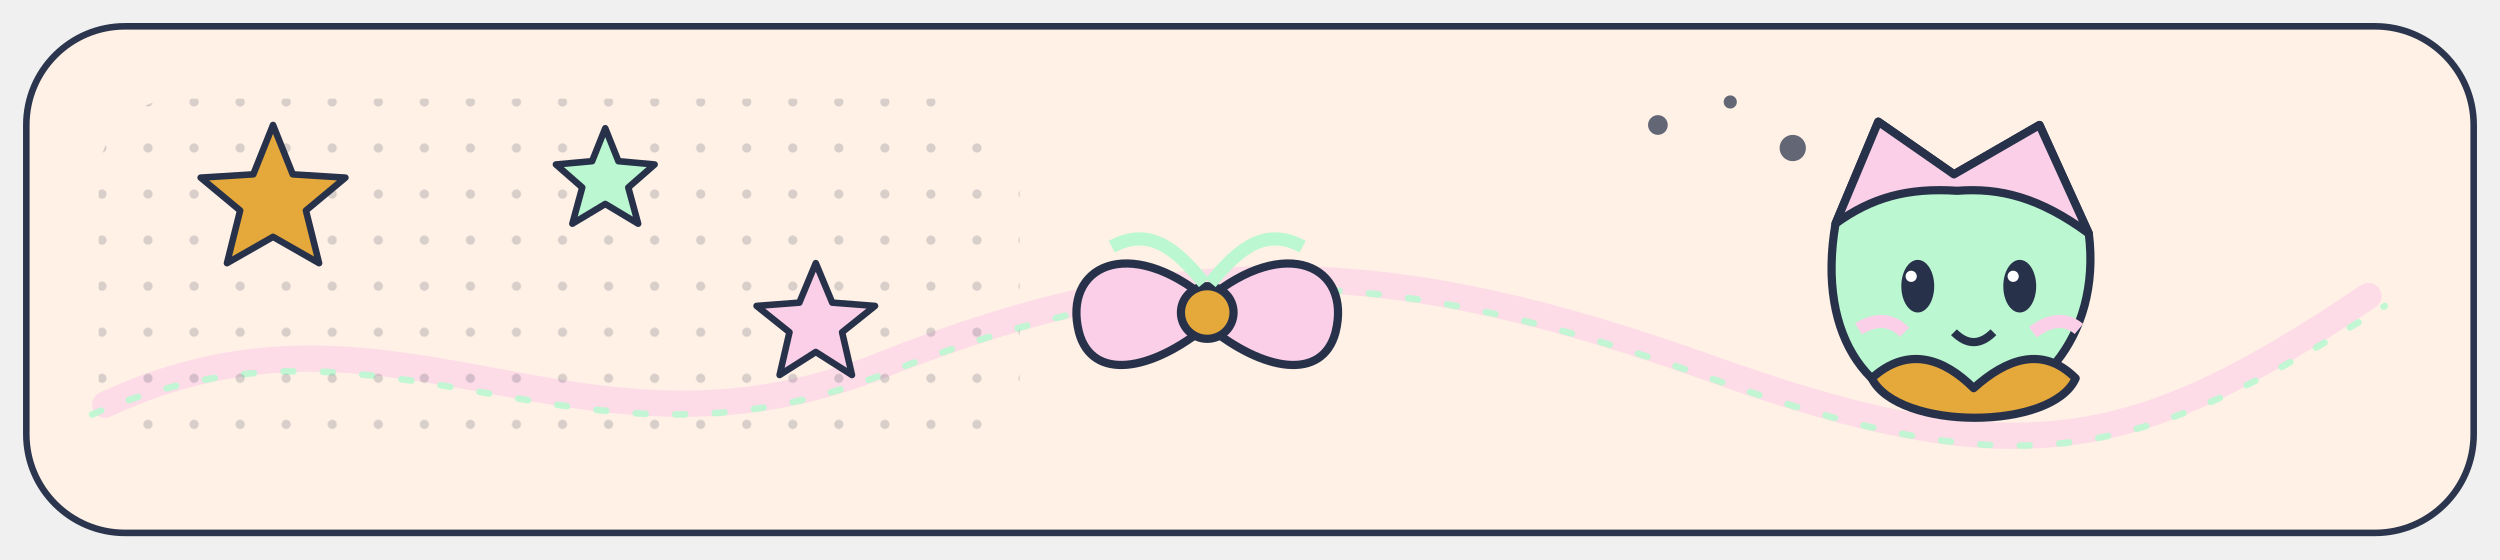
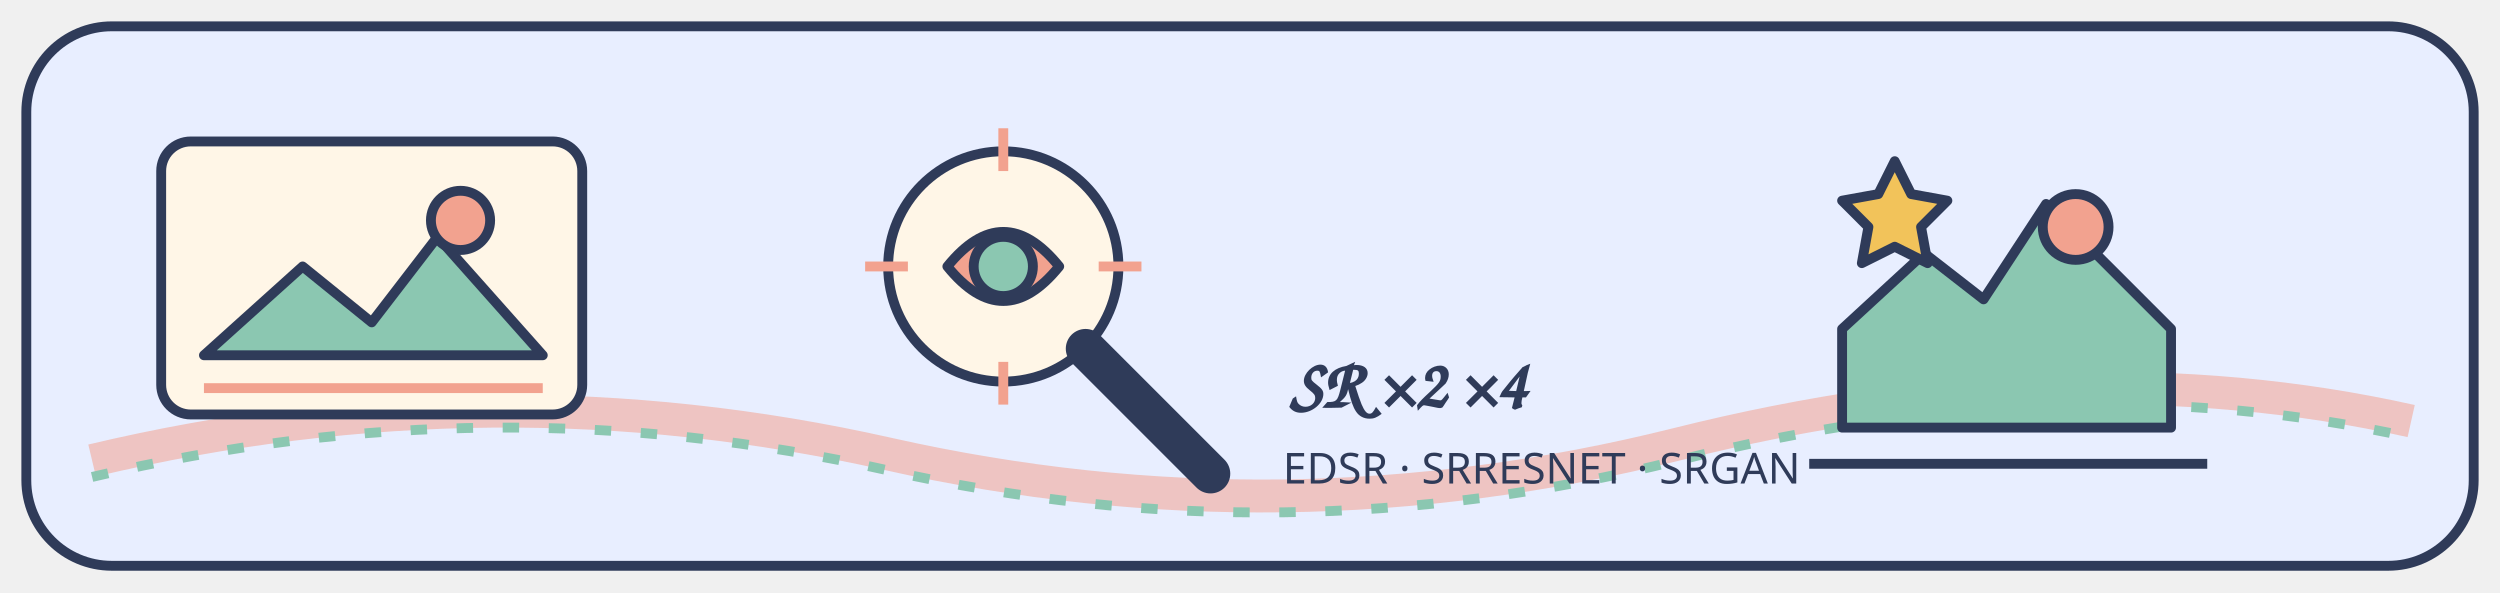
- <svg xmlns="http://www.w3.org/2000/svg" width="760" height="170" viewBox="0 0 760 170" role="img" aria-labelledby="title desc">
-   <defs>
-     <pattern id="dots" width="14" height="14" patternUnits="userSpaceOnUse">
-       <circle cx="3" cy="3" r="1.4" fill="#27324A" opacity=".18" />
-     </pattern>
-   </defs>
-   <rect x="8" y="8" width="744" height="154" rx="30" fill="#FFF1E6" stroke="#27324A" stroke-width="2" opacity=".98" />
-   <path d="M32 123 C120 82 175 148 268 111 S425 78 520 112 S650 137 720 90" fill="none" stroke="#FBCFE8" stroke-width="8" stroke-linecap="round" opacity=".62" />
-   <path d="M28 126 C118 87 174 151 268 114 S425 81 520 115 S650 140 725 93" fill="none" stroke="#BBF7D0" stroke-width="2" stroke-linecap="round" stroke-dasharray="3 9" opacity=".9" />
-   <rect x="30" y="30" width="280" height="110" rx="24" fill="url(#dots)" />
-   <g stroke="#27324A" stroke-linejoin="round">
-     <path d="M83 38 l6 15 16 1-12 10 4 16-14-8-14 8 4-16-12-10 16-1z" fill="#E5A83B" stroke-width="2" />
-     <path d="M184 39 l4 10 11 1-8 7 3 11-10-6-10 6 3-11-8-7 11-1z" fill="#BBF7D0" stroke-width="2" />
-     <path d="M248 80 l5 12 13 1-10 8 3 13-11-7-11 7 3-13-10-8 13-1z" fill="#FBCFE8" stroke-width="2" />
+ <svg xmlns="http://www.w3.org/2000/svg" width="760" height="180" viewBox="0 0 760 180" role="img" aria-labelledby="title desc">
+   <rect x="8" y="8" width="744" height="164" rx="26" fill="#E8EEFF" stroke="#2F3B59" stroke-width="3" />
+   <path d="M28 140 Q150 111 270 138 T510 135 T733 128" fill="none" stroke="#F2A28F" stroke-width="10" opacity=".55" />
+   <path d="M28 145 Q150 116 270 143 T510 140 T733 133" fill="none" stroke="#8BC7B1" stroke-width="3" stroke-dasharray="5 9" />
+   <g transform="translate(49 43)" stroke="#2F3B59" stroke-width="3" stroke-linejoin="round">
+     <rect x="0" y="0" width="128" height="83" rx="9" fill="#FFF6E7" />
+     <path d="M13 65 L43 38 L64 55 L84 29 L116 65z" fill="#8BC7B1" />
+     <circle cx="91" cy="24" r="9" fill="#F2A28F" />
+     <path d="M13 75 H116" stroke="#F2A28F" />
  </g>
-   <g transform="translate(367 68)" stroke="#27324A" stroke-width="2.5" stroke-linejoin="round">
-     <path d="M0 23 C-24 3-44 13-39 33 C-35 48-17 45 0 31 C17 45 35 48 39 33 C44 13 24 3 0 23z" fill="#FBCFE8" />
-     <circle cx="0" cy="27" r="8" fill="#E5A83B" />
-     <path d="M-1 18 C-10 7-18 1-29 7" fill="none" stroke="#BBF7D0" stroke-width="4" />
-     <path d="M1 18 C10 7 18 1 29 7" fill="none" stroke="#BBF7D0" stroke-width="4" />
+   <g transform="translate(250 38)" stroke="#2F3B59" stroke-width="3" stroke-linejoin="round">
+     <circle cx="55" cy="43" r="35" fill="#FFF6E7" />
+     <path d="M80 68 L118 106" fill="none" stroke-width="12" stroke-linecap="round" />
+     <path d="M38 43 Q55 22 72 43 Q55 64 38 43z" fill="#F2A28F" />
+     <circle cx="55" cy="43" r="9" fill="#8BC7B1" />
+     <path d="M55 1 V14 M55 72 V85 M13 43 H26 M84 43 H97" stroke="#F2A28F" />
  </g>
-   <g transform="translate(600 33)" stroke="#27324A" stroke-width="2.5" stroke-linejoin="round">
-     <path d="M-42 35 L-29 4 L-6 20 L20 5 L35 38 C39 70 18 92 -5 92 C-31 92 -48 70 -42 35z" fill="#BBF7D0" />
-     <path d="M-42 35 L-29 4 L-6 20 L20 5 L35 38 C20 27 8 24 -5 25 C-20 24 -31 27 -42 35z" fill="#FBCFE8" />
-     <ellipse cx="-17" cy="54" rx="5" ry="8" fill="#27324A" stroke="none" />
-     <ellipse cx="14" cy="54" rx="5" ry="8" fill="#27324A" stroke="none" />
-     <circle cx="-19" cy="51" r="1.7" fill="white" stroke="none" />
-     <circle cx="12" cy="51" r="1.7" fill="white" stroke="none" />
-     <path d="M-6 68 q6 6 12 0" fill="none" />
-     <path d="M-35 67 q8-5 14 1 M18 68 q8-6 14-1" fill="none" stroke="#FBCFE8" stroke-width="4" />
-     <path d="M-31 82 C-20 72 -9 76 0 85 C10 76 21 72 31 82 C24 98 -23 98 -31 82z" fill="#E5A83B" />
+   <g transform="translate(560 39)" stroke="#2F3B59" stroke-width="3" stroke-linejoin="round">
+     <path d="M0 61 L25 38 L43 52 L62 23 L100 61 V91 H0z" fill="#8BC7B1" />
+     <circle cx="71" cy="30" r="10" fill="#F2A28F" />
+     <path d="M-10 102 H111" fill="none" />
+     <path d="M16 10 l5 10 11 2-8 8 2 11-10-5-10 5 2-11-8-8 11-2z" fill="#F2C35A" />
  </g>
-   <g fill="#27324A" opacity=".72">
-     <circle cx="504" cy="38" r="3" />
-     <circle cx="526" cy="31" r="2" />
-     <circle cx="545" cy="45" r="4" />
-   </g>
+   <text x="392" y="124" fill="#2F3B59" font-size="21" font-family="cursive" font-weight="700">SR ×2 ×4</text>
+   <text x="390" y="147" fill="#2F3B59" font-size="13" font-family="sans-serif">EDSR · SRRESNET · SRGAN</text>
</svg>
